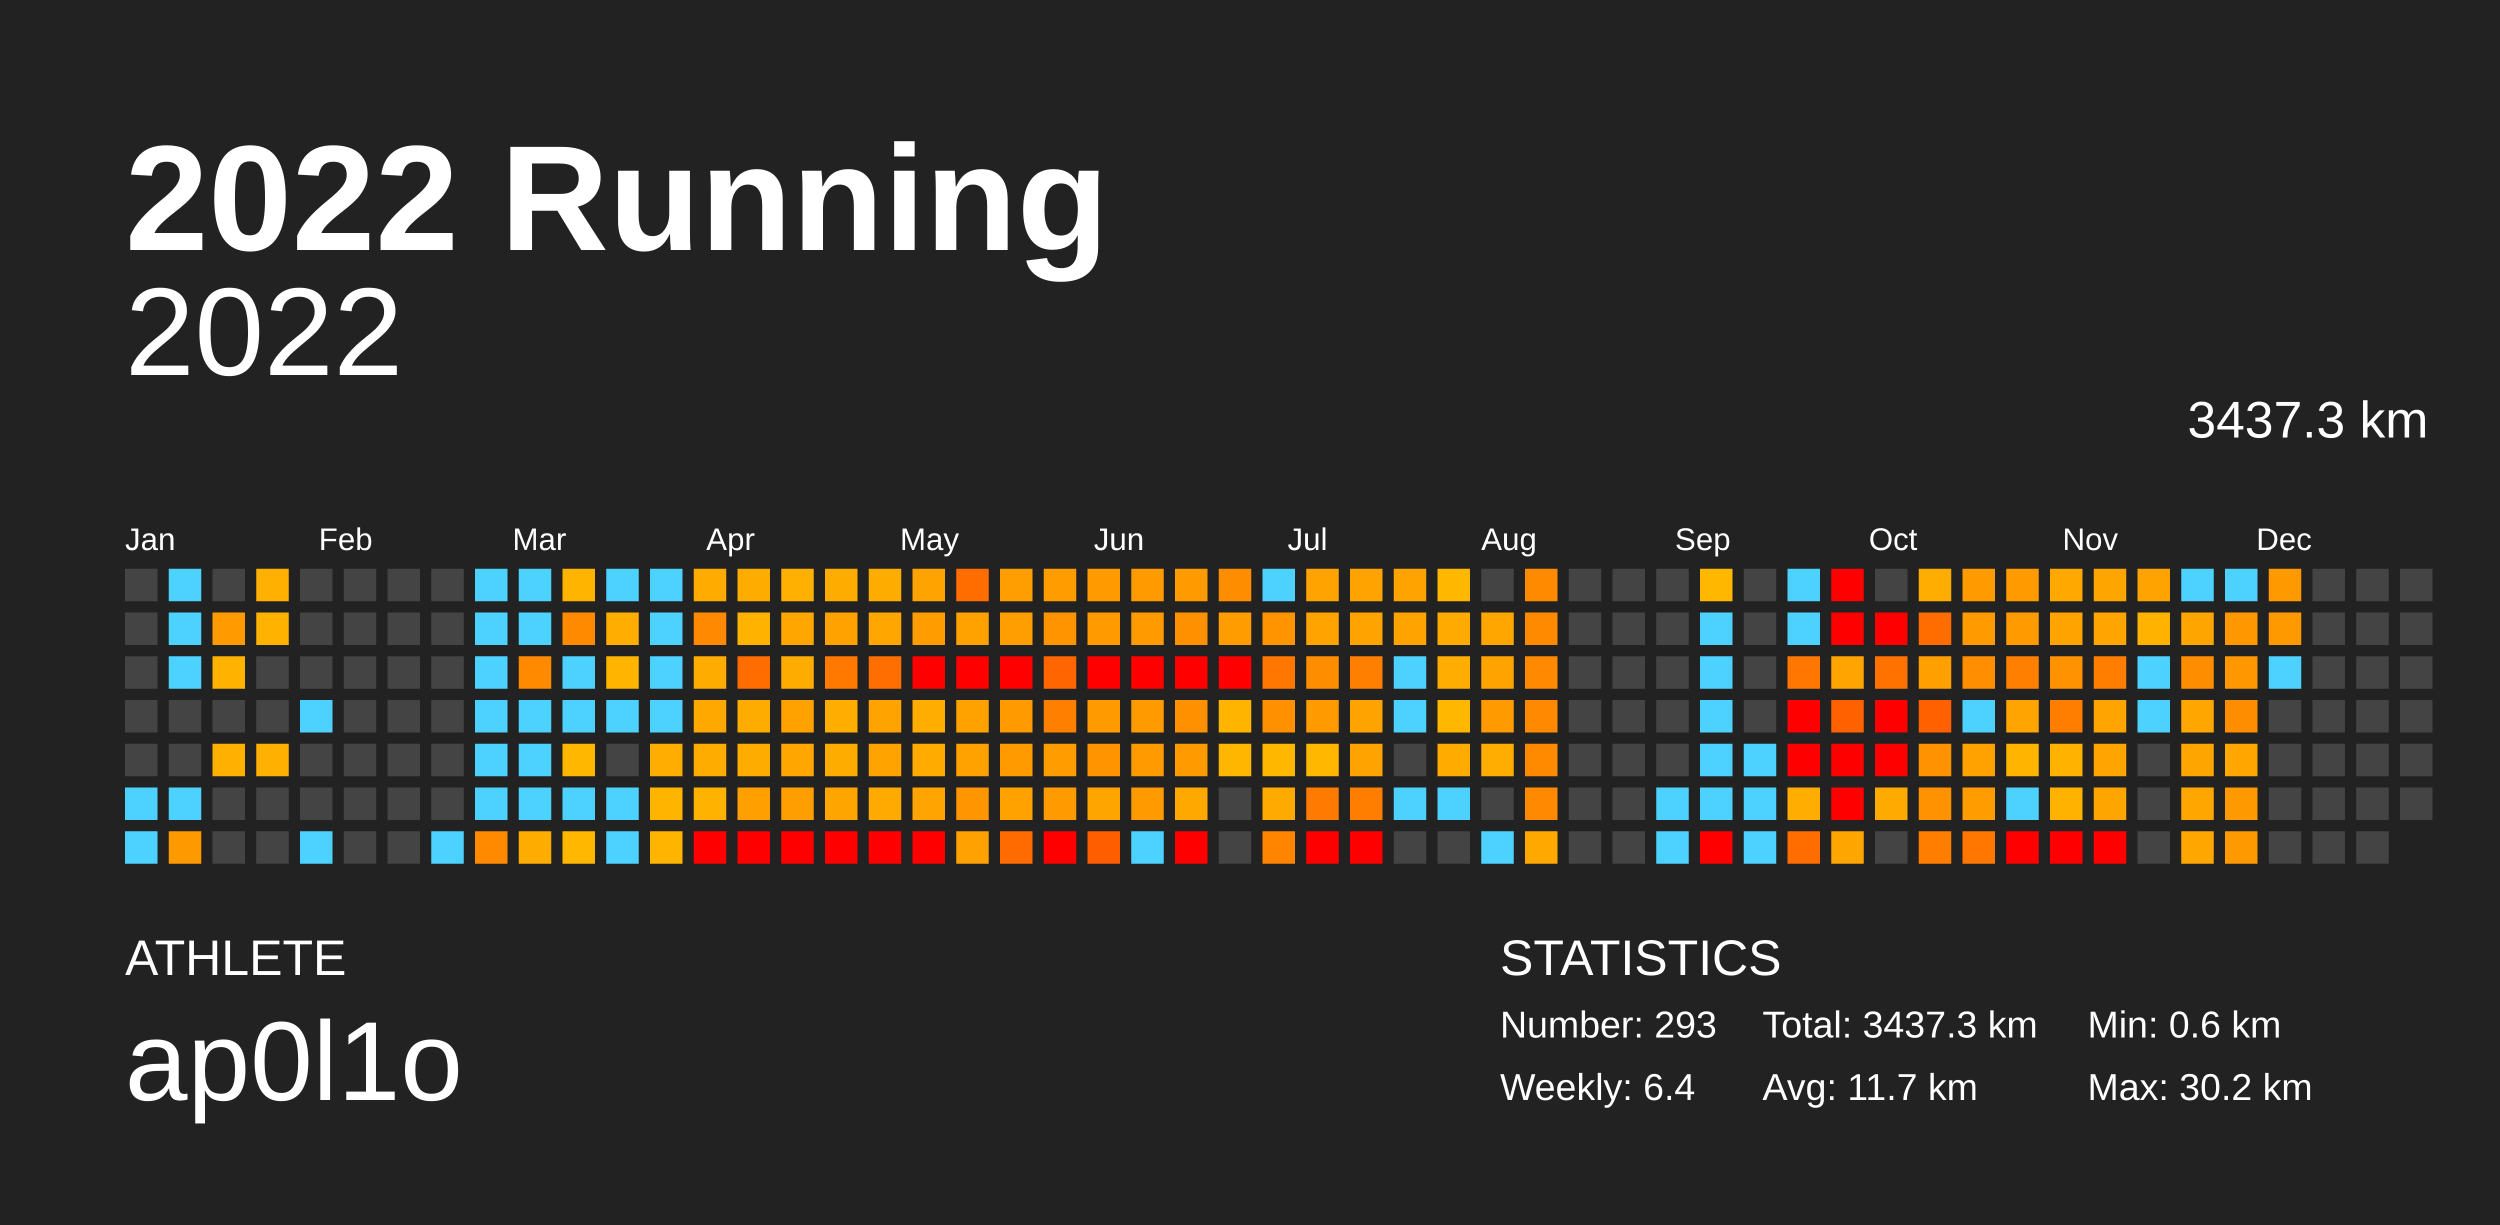
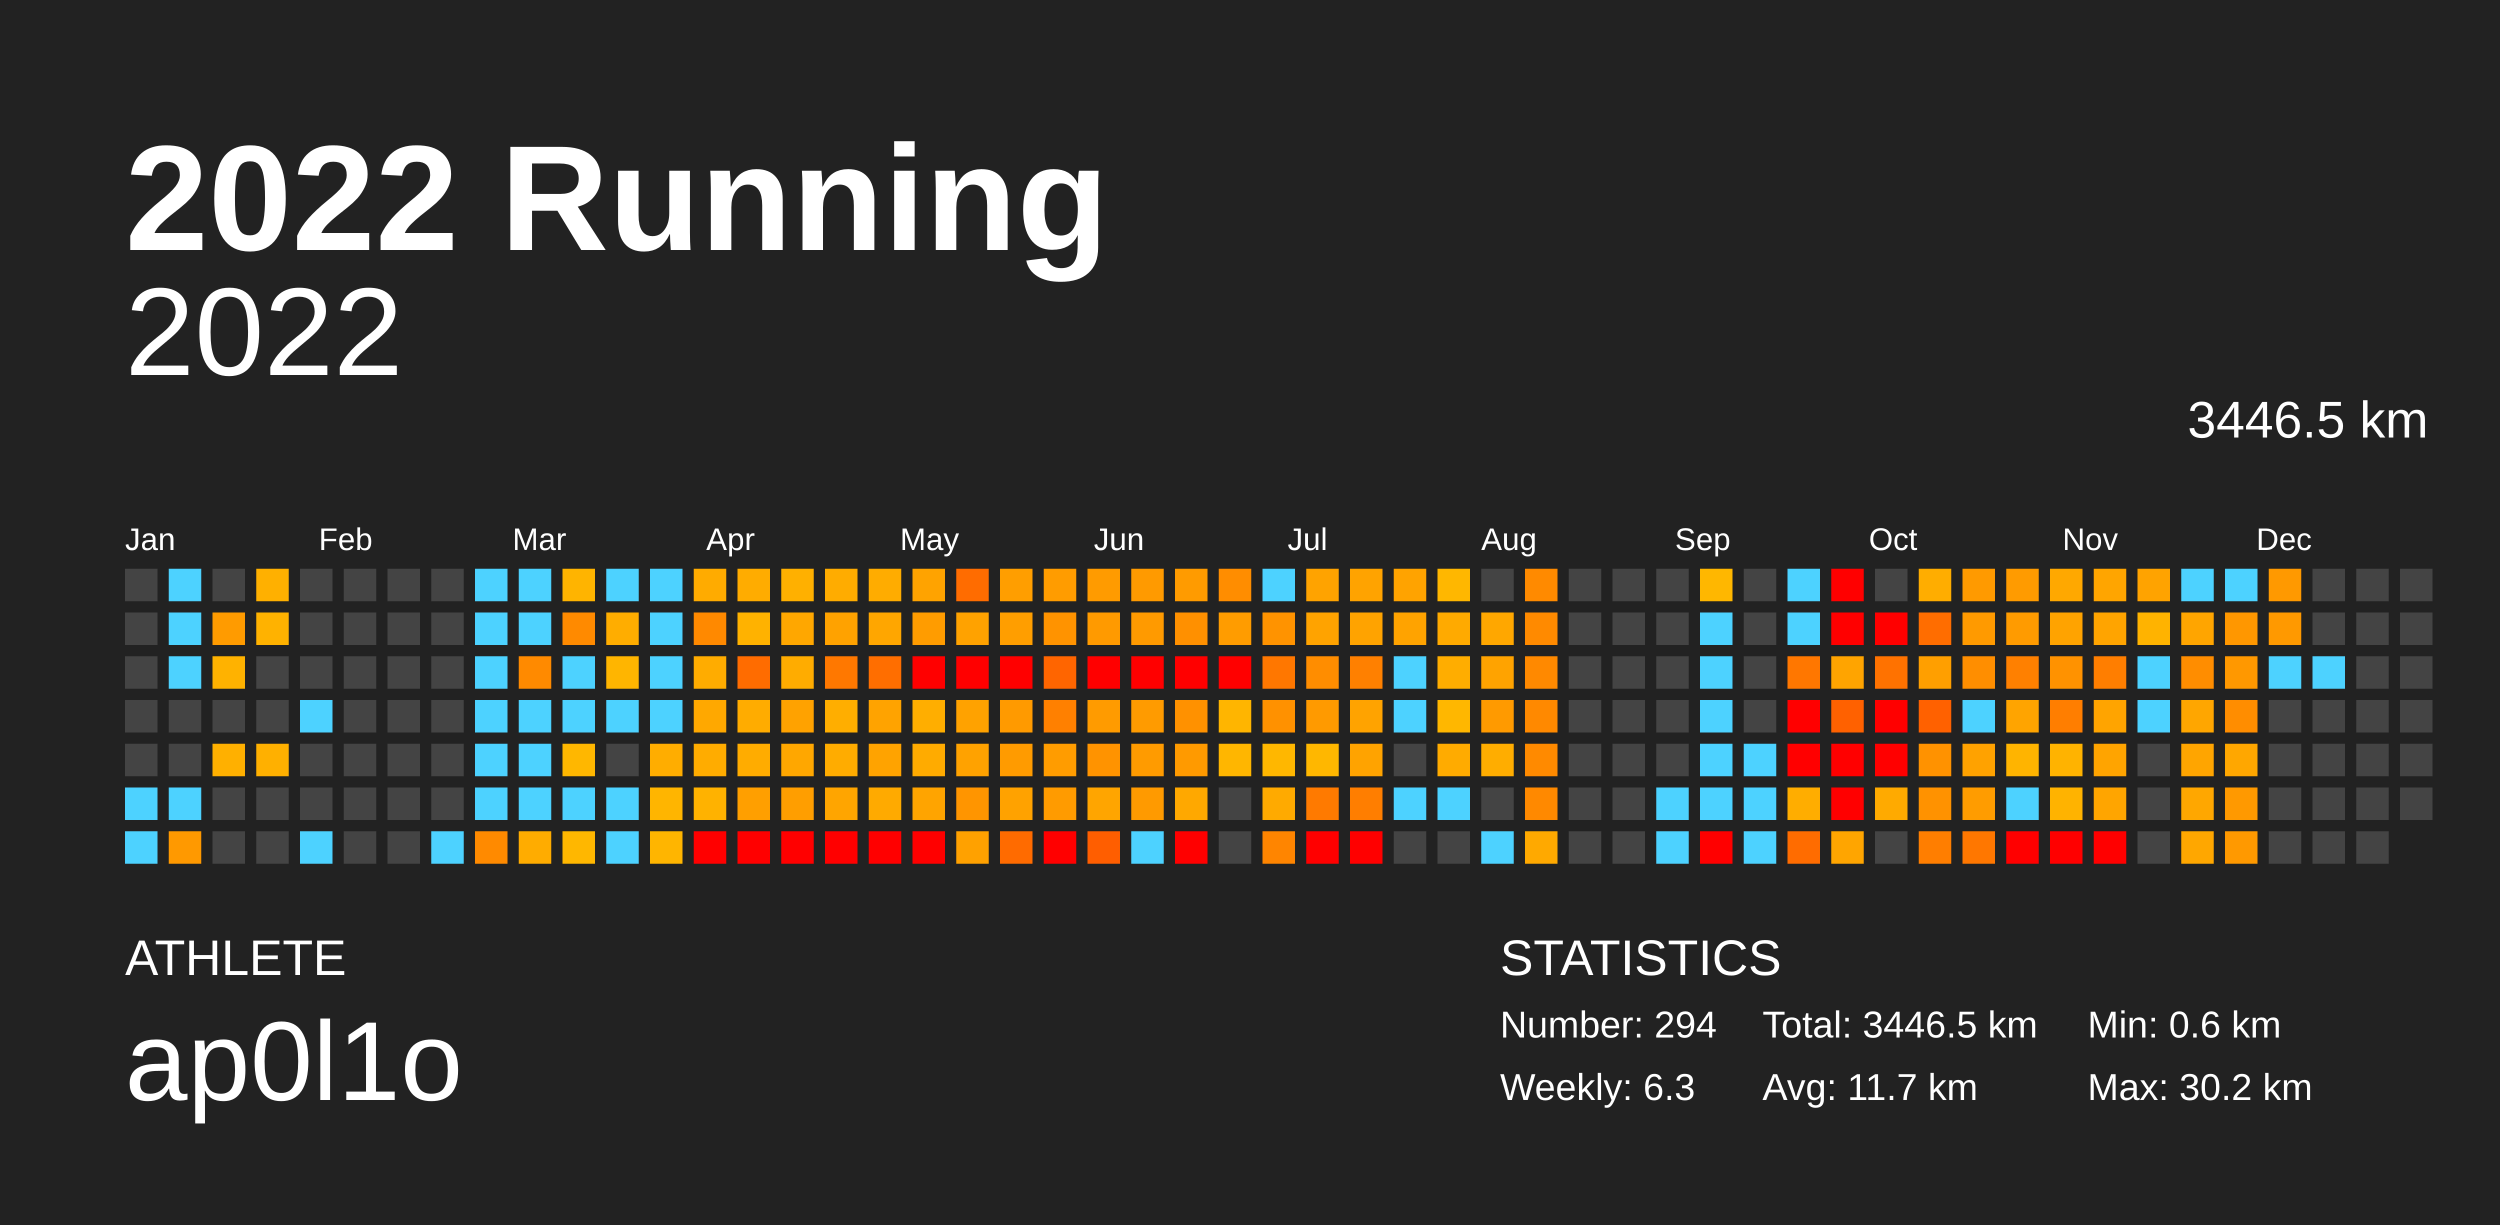
<svg xmlns="http://www.w3.org/2000/svg" baseProfile="full" height="98mm" version="1.1" viewBox="0,0,200,98" width="200mm">
  <defs />
  <rect fill="#222222" height="98" width="200" x="0" y="0" />
  <text fill="#FFFFFF" style="font-size:12px; font-family:Arial; font-weight:bold;" x="10" y="20">2022 Running</text>
  <text fill="#FFFFFF" style="font-size:4px; font-family:Arial" x="10" y="78">ATHLETE</text>
  <text fill="#FFFFFF" style="font-size:9px; font-family:Arial" x="10" y="88">ap0l1o</text>
  <text fill="#FFFFFF" style="font-size:4px; font-family:Arial" x="120" y="78">STATISTICS</text>
-   <text fill="#FFFFFF" style="font-size:3px; font-family:Arial" x="120" y="83">Number: 293</text>
-   <text fill="#FFFFFF" style="font-size:3px; font-family:Arial" x="120" y="88">Weekly: 6.4</text>
-   <text fill="#FFFFFF" style="font-size:3px; font-family:Arial" x="141" y="83">Total: 3437.3 km</text>
+   <text fill="#FFFFFF" style="font-size:3px; font-family:Arial" x="120" y="83">Number: 294</text>
+   <text fill="#FFFFFF" style="font-size:3px; font-family:Arial" x="120" y="88">Weekly: 6.3</text>
+   <text fill="#FFFFFF" style="font-size:3px; font-family:Arial" x="141" y="83">Total: 3446.5 km</text>
  <text fill="#FFFFFF" style="font-size:3px; font-family:Arial" x="141" y="88">Avg: 11.7 km</text>
  <text fill="#FFFFFF" style="font-size:3px; font-family:Arial" x="167" y="83">Min: 0.6 km</text>
  <text fill="#FFFFFF" style="font-size:3px; font-family:Arial" x="167" y="88">Max: 30.2 km</text>
  <text alignment-baseline="hanging" fill="#FFFFFF" style="font-size:10.0px; font-family:Arial;" x="10" y="30">2022</text>
-   <text alignment-baseline="hanging" fill="#FFFFFF" style="font-size:4.125px; font-family:Arial;" x="175" y="35">3437.3 km</text>
+   <text alignment-baseline="hanging" fill="#FFFFFF" style="font-size:4.125px; font-family:Arial;" x="175" y="35">3446.5 km</text>
  <text fill="#FFFFFF" style="font-size:2.5px; font-family:Arial" x="10.0" y="44">Jan</text>
  <text fill="#FFFFFF" style="font-size:2.5px; font-family:Arial" x="25.5" y="44">Feb</text>
  <text fill="#FFFFFF" style="font-size:2.5px; font-family:Arial" x="41.0" y="44">Mar</text>
  <text fill="#FFFFFF" style="font-size:2.5px; font-family:Arial" x="56.5" y="44">Apr</text>
  <text fill="#FFFFFF" style="font-size:2.5px; font-family:Arial" x="72.0" y="44">May</text>
  <text fill="#FFFFFF" style="font-size:2.5px; font-family:Arial" x="87.5" y="44">Jun</text>
  <text fill="#FFFFFF" style="font-size:2.5px; font-family:Arial" x="103.0" y="44">Jul</text>
  <text fill="#FFFFFF" style="font-size:2.5px; font-family:Arial" x="118.5" y="44">Aug</text>
  <text fill="#FFFFFF" style="font-size:2.5px; font-family:Arial" x="134.0" y="44">Sep</text>
  <text fill="#FFFFFF" style="font-size:2.5px; font-family:Arial" x="149.5" y="44">Oct</text>
  <text fill="#FFFFFF" style="font-size:2.5px; font-family:Arial" x="165.0" y="44">Nov</text>
  <text fill="#FFFFFF" style="font-size:2.5px; font-family:Arial" x="180.5" y="44">Dec</text>
  <rect fill="#444444" height="2.6" width="2.6" x="10.0" y="45.5" />
  <rect fill="#444444" height="2.6" width="2.6" x="10.0" y="49.0" />
  <rect fill="#444444" height="2.6" width="2.6" x="10.0" y="52.5" />
  <rect fill="#444444" height="2.6" width="2.6" x="10.0" y="56.0" />
  <rect fill="#444444" height="2.6" width="2.6" x="10.0" y="59.5" />
  <rect fill="#4dd2ff" height="2.6" width="2.6" x="10.0" y="63.0" />
  <rect fill="#4dd2ff" height="2.6" width="2.6" x="10.0" y="66.5" />
  <rect fill="#4dd2ff" height="2.6" width="2.6" x="13.5" y="45.5" />
  <rect fill="#4dd2ff" height="2.6" width="2.6" x="13.5" y="49.0" />
  <rect fill="#4dd2ff" height="2.6" width="2.6" x="13.5" y="52.5" />
  <rect fill="#444444" height="2.6" width="2.6" x="13.5" y="56.0" />
  <rect fill="#444444" height="2.6" width="2.6" x="13.5" y="59.5" />
  <rect fill="#4dd2ff" height="2.6" width="2.6" x="13.5" y="63.0" />
  <rect fill="#ff9900" height="2.6" width="2.6" x="13.5" y="66.5" />
  <rect fill="#444444" height="2.6" width="2.6" x="17.0" y="45.5" />
  <rect fill="#ff9b00" height="2.6" width="2.6" x="17.0" y="49.0" />
  <rect fill="#ffb200" height="2.6" width="2.6" x="17.0" y="52.5" />
  <rect fill="#444444" height="2.6" width="2.6" x="17.0" y="56.0" />
  <rect fill="#ffb000" height="2.6" width="2.6" x="17.0" y="59.5" />
  <rect fill="#444444" height="2.6" width="2.6" x="17.0" y="63.0" />
  <rect fill="#444444" height="2.6" width="2.6" x="17.0" y="66.5" />
  <rect fill="#ffb000" height="2.6" width="2.6" x="20.5" y="45.5" />
  <rect fill="#ffb200" height="2.6" width="2.6" x="20.5" y="49.0" />
  <rect fill="#444444" height="2.6" width="2.6" x="20.5" y="52.5" />
  <rect fill="#444444" height="2.6" width="2.6" x="20.5" y="56.0" />
  <rect fill="#ffb000" height="2.6" width="2.6" x="20.5" y="59.5" />
  <rect fill="#444444" height="2.6" width="2.6" x="20.5" y="63.0" />
  <rect fill="#444444" height="2.6" width="2.6" x="20.5" y="66.5" />
  <rect fill="#444444" height="2.6" width="2.6" x="24.0" y="45.5" />
  <rect fill="#444444" height="2.6" width="2.6" x="24.0" y="49.0" />
  <rect fill="#444444" height="2.6" width="2.6" x="24.0" y="52.5" />
  <rect fill="#4dd2ff" height="2.6" width="2.6" x="24.0" y="56.0" />
  <rect fill="#444444" height="2.6" width="2.6" x="24.0" y="59.5" />
  <rect fill="#444444" height="2.6" width="2.6" x="24.0" y="63.0" />
  <rect fill="#4dd2ff" height="2.6" width="2.6" x="24.0" y="66.5" />
  <rect fill="#444444" height="2.6" width="2.6" x="27.5" y="45.5" />
  <rect fill="#444444" height="2.6" width="2.6" x="27.5" y="49.0" />
  <rect fill="#444444" height="2.6" width="2.6" x="27.5" y="52.5" />
  <rect fill="#444444" height="2.6" width="2.6" x="27.5" y="56.0" />
  <rect fill="#444444" height="2.6" width="2.6" x="27.5" y="59.5" />
  <rect fill="#444444" height="2.6" width="2.6" x="27.5" y="63.0" />
  <rect fill="#444444" height="2.6" width="2.6" x="27.5" y="66.5" />
  <rect fill="#444444" height="2.6" width="2.6" x="31.0" y="45.5" />
  <rect fill="#444444" height="2.6" width="2.6" x="31.0" y="49.0" />
  <rect fill="#444444" height="2.6" width="2.6" x="31.0" y="52.5" />
  <rect fill="#444444" height="2.6" width="2.6" x="31.0" y="56.0" />
  <rect fill="#444444" height="2.6" width="2.6" x="31.0" y="59.5" />
  <rect fill="#444444" height="2.6" width="2.6" x="31.0" y="63.0" />
  <rect fill="#444444" height="2.6" width="2.6" x="31.0" y="66.5" />
  <rect fill="#444444" height="2.6" width="2.6" x="34.5" y="45.5" />
  <rect fill="#444444" height="2.6" width="2.6" x="34.5" y="49.0" />
  <rect fill="#444444" height="2.6" width="2.6" x="34.5" y="52.5" />
  <rect fill="#444444" height="2.6" width="2.6" x="34.5" y="56.0" />
  <rect fill="#444444" height="2.6" width="2.6" x="34.5" y="59.5" />
  <rect fill="#444444" height="2.6" width="2.6" x="34.5" y="63.0" />
  <rect fill="#4dd2ff" height="2.6" width="2.6" x="34.5" y="66.5" />
  <rect fill="#4dd2ff" height="2.6" width="2.6" x="38.0" y="45.5" />
  <rect fill="#4dd2ff" height="2.6" width="2.6" x="38.0" y="49.0" />
  <rect fill="#4dd2ff" height="2.6" width="2.6" x="38.0" y="52.5" />
  <rect fill="#4dd2ff" height="2.6" width="2.6" x="38.0" y="56.0" />
  <rect fill="#4dd2ff" height="2.6" width="2.6" x="38.0" y="59.5" />
  <rect fill="#4dd2ff" height="2.6" width="2.6" x="38.0" y="63.0" />
  <rect fill="#ff8a00" height="2.6" width="2.6" x="38.0" y="66.5" />
  <rect fill="#4dd2ff" height="2.6" width="2.6" x="41.5" y="45.5" />
  <rect fill="#4dd2ff" height="2.6" width="2.6" x="41.5" y="49.0" />
  <rect fill="#ff8a00" height="2.6" width="2.6" x="41.5" y="52.5" />
  <rect fill="#4dd2ff" height="2.6" width="2.6" x="41.5" y="56.0" />
  <rect fill="#4dd2ff" height="2.6" width="2.6" x="41.5" y="59.5" />
  <rect fill="#4dd2ff" height="2.6" width="2.6" x="41.5" y="63.0" />
  <rect fill="#ffac00" height="2.6" width="2.6" x="41.5" y="66.5" />
  <rect fill="#ffb400" height="2.6" width="2.6" x="45.0" y="45.5" />
  <rect fill="#ff8a00" height="2.6" width="2.6" x="45.0" y="49.0" />
  <rect fill="#4dd2ff" height="2.6" width="2.6" x="45.0" y="52.5" />
  <rect fill="#4dd2ff" height="2.6" width="2.6" x="45.0" y="56.0" />
  <rect fill="#ffb700" height="2.6" width="2.6" x="45.0" y="59.5" />
  <rect fill="#4dd2ff" height="2.6" width="2.6" x="45.0" y="63.0" />
  <rect fill="#ffb700" height="2.6" width="2.6" x="45.0" y="66.5" />
  <rect fill="#4dd2ff" height="2.6" width="2.6" x="48.5" y="45.5" />
  <rect fill="#ffad00" height="2.6" width="2.6" x="48.5" y="49.0" />
  <rect fill="#ffb500" height="2.6" width="2.6" x="48.5" y="52.5" />
  <rect fill="#4dd2ff" height="2.6" width="2.6" x="48.5" y="56.0" />
  <rect fill="#444444" height="2.6" width="2.6" x="48.5" y="59.5" />
  <rect fill="#4dd2ff" height="2.6" width="2.6" x="48.5" y="63.0" />
  <rect fill="#4dd2ff" height="2.6" width="2.6" x="48.5" y="66.5" />
  <rect fill="#4dd2ff" height="2.6" width="2.6" x="52.0" y="45.5" />
  <rect fill="#4dd2ff" height="2.6" width="2.6" x="52.0" y="49.0" />
  <rect fill="#4dd2ff" height="2.6" width="2.6" x="52.0" y="52.5" />
  <rect fill="#4dd2ff" height="2.6" width="2.6" x="52.0" y="56.0" />
  <rect fill="#ffad00" height="2.6" width="2.6" x="52.0" y="59.5" />
  <rect fill="#ffb500" height="2.6" width="2.6" x="52.0" y="63.0" />
  <rect fill="#ffb500" height="2.6" width="2.6" x="52.0" y="66.5" />
  <rect fill="#ffab00" height="2.6" width="2.6" x="55.5" y="45.5" />
  <rect fill="#ff8900" height="2.6" width="2.6" x="55.5" y="49.0" />
  <rect fill="#ffac00" height="2.6" width="2.6" x="55.5" y="52.5" />
  <rect fill="#ffa800" height="2.6" width="2.6" x="55.5" y="56.0" />
  <rect fill="#ffac00" height="2.6" width="2.6" x="55.5" y="59.5" />
  <rect fill="#ffb200" height="2.6" width="2.6" x="55.5" y="63.0" />
  <rect fill="red" height="2.6" width="2.6" x="55.5" y="66.5" />
  <rect fill="#ffac00" height="2.6" width="2.6" x="59.0" y="45.5" />
  <rect fill="#ffb200" height="2.6" width="2.6" x="59.0" y="49.0" />
  <rect fill="#ff6c00" height="2.6" width="2.6" x="59.0" y="52.5" />
  <rect fill="#ffac00" height="2.6" width="2.6" x="59.0" y="56.0" />
  <rect fill="#ffac00" height="2.6" width="2.6" x="59.0" y="59.5" />
  <rect fill="#ff9f00" height="2.6" width="2.6" x="59.0" y="63.0" />
  <rect fill="red" height="2.6" width="2.6" x="59.0" y="66.5" />
  <rect fill="#ffb000" height="2.6" width="2.6" x="62.5" y="45.5" />
  <rect fill="#ffa700" height="2.6" width="2.6" x="62.5" y="49.0" />
  <rect fill="#ffac00" height="2.6" width="2.6" x="62.5" y="52.5" />
  <rect fill="#ffa200" height="2.6" width="2.6" x="62.5" y="56.0" />
  <rect fill="#ffa700" height="2.6" width="2.6" x="62.5" y="59.5" />
  <rect fill="#ff9e00" height="2.6" width="2.6" x="62.5" y="63.0" />
  <rect fill="red" height="2.6" width="2.6" x="62.5" y="66.5" />
  <rect fill="#ffac00" height="2.6" width="2.6" x="66.0" y="45.5" />
  <rect fill="#ffa200" height="2.6" width="2.6" x="66.0" y="49.0" />
  <rect fill="#ff7800" height="2.6" width="2.6" x="66.0" y="52.5" />
  <rect fill="#ffae00" height="2.6" width="2.6" x="66.0" y="56.0" />
  <rect fill="#ffac00" height="2.6" width="2.6" x="66.0" y="59.5" />
  <rect fill="#ffa500" height="2.6" width="2.6" x="66.0" y="63.0" />
  <rect fill="red" height="2.6" width="2.6" x="66.0" y="66.5" />
  <rect fill="#ffac00" height="2.6" width="2.6" x="69.5" y="45.5" />
  <rect fill="#ffa600" height="2.6" width="2.6" x="69.5" y="49.0" />
  <rect fill="#ff6e00" height="2.6" width="2.6" x="69.5" y="52.5" />
  <rect fill="#ffa300" height="2.6" width="2.6" x="69.5" y="56.0" />
  <rect fill="#ffa300" height="2.6" width="2.6" x="69.5" y="59.5" />
  <rect fill="#ffaa00" height="2.6" width="2.6" x="69.5" y="63.0" />
  <rect fill="red" height="2.6" width="2.6" x="69.5" y="66.5" />
  <rect fill="#ffa300" height="2.6" width="2.6" x="73.0" y="45.5" />
  <rect fill="#ff9c00" height="2.6" width="2.6" x="73.0" y="49.0" />
  <rect fill="red" height="2.6" width="2.6" x="73.0" y="52.5" />
  <rect fill="#ffae00" height="2.6" width="2.6" x="73.0" y="56.0" />
  <rect fill="#ffab00" height="2.6" width="2.6" x="73.0" y="59.5" />
  <rect fill="#ffa400" height="2.6" width="2.6" x="73.0" y="63.0" />
  <rect fill="red" height="2.6" width="2.6" x="73.0" y="66.5" />
  <rect fill="#ff6c00" height="2.6" width="2.6" x="76.5" y="45.5" />
  <rect fill="#ffa200" height="2.6" width="2.6" x="76.5" y="49.0" />
  <rect fill="red" height="2.6" width="2.6" x="76.5" y="52.5" />
  <rect fill="#ffa200" height="2.6" width="2.6" x="76.5" y="56.0" />
  <rect fill="#ffa200" height="2.6" width="2.6" x="76.5" y="59.5" />
  <rect fill="#ff9500" height="2.6" width="2.6" x="76.5" y="63.0" />
  <rect fill="#ffa100" height="2.6" width="2.6" x="76.5" y="66.5" />
  <rect fill="#ff9e00" height="2.6" width="2.6" x="80.0" y="45.5" />
  <rect fill="#ff9e00" height="2.6" width="2.6" x="80.0" y="49.0" />
  <rect fill="red" height="2.6" width="2.6" x="80.0" y="52.5" />
  <rect fill="#ff9a00" height="2.6" width="2.6" x="80.0" y="56.0" />
  <rect fill="#ff9b00" height="2.6" width="2.6" x="80.0" y="59.5" />
  <rect fill="#ffa200" height="2.6" width="2.6" x="80.0" y="63.0" />
  <rect fill="#ff6b00" height="2.6" width="2.6" x="80.0" y="66.5" />
  <rect fill="#ff9c00" height="2.6" width="2.6" x="83.5" y="45.5" />
  <rect fill="#ff9300" height="2.6" width="2.6" x="83.5" y="49.0" />
  <rect fill="#ff6500" height="2.6" width="2.6" x="83.5" y="52.5" />
  <rect fill="#ff8000" height="2.6" width="2.6" x="83.5" y="56.0" />
  <rect fill="#ff9c00" height="2.6" width="2.6" x="83.5" y="59.5" />
  <rect fill="#ff9b00" height="2.6" width="2.6" x="83.5" y="63.0" />
  <rect fill="red" height="2.6" width="2.6" x="83.5" y="66.5" />
  <rect fill="#ff9b00" height="2.6" width="2.6" x="87.0" y="45.5" />
  <rect fill="#ff9a00" height="2.6" width="2.6" x="87.0" y="49.0" />
  <rect fill="red" height="2.6" width="2.6" x="87.0" y="52.5" />
  <rect fill="#ff9b00" height="2.6" width="2.6" x="87.0" y="56.0" />
  <rect fill="#ff9300" height="2.6" width="2.6" x="87.0" y="59.5" />
  <rect fill="#ffa500" height="2.6" width="2.6" x="87.0" y="63.0" />
  <rect fill="#ff5e00" height="2.6" width="2.6" x="87.0" y="66.5" />
  <rect fill="#ff9a00" height="2.6" width="2.6" x="90.5" y="45.5" />
  <rect fill="#ff9a00" height="2.6" width="2.6" x="90.5" y="49.0" />
  <rect fill="red" height="2.6" width="2.6" x="90.5" y="52.5" />
  <rect fill="#ff9b00" height="2.6" width="2.6" x="90.5" y="56.0" />
  <rect fill="#ff9b00" height="2.6" width="2.6" x="90.5" y="59.5" />
  <rect fill="#ff9a00" height="2.6" width="2.6" x="90.5" y="63.0" />
  <rect fill="#4dd2ff" height="2.6" width="2.6" x="90.5" y="66.5" />
  <rect fill="#ff9b00" height="2.6" width="2.6" x="94.0" y="45.5" />
  <rect fill="#ff9000" height="2.6" width="2.6" x="94.0" y="49.0" />
  <rect fill="red" height="2.6" width="2.6" x="94.0" y="52.5" />
  <rect fill="#ff9100" height="2.6" width="2.6" x="94.0" y="56.0" />
  <rect fill="#ff9a00" height="2.6" width="2.6" x="94.0" y="59.5" />
  <rect fill="#ffa800" height="2.6" width="2.6" x="94.0" y="63.0" />
  <rect fill="red" height="2.6" width="2.6" x="94.0" y="66.5" />
  <rect fill="#ff8d00" height="2.6" width="2.6" x="97.5" y="45.5" />
  <rect fill="#ff9c00" height="2.6" width="2.6" x="97.5" y="49.0" />
  <rect fill="red" height="2.6" width="2.6" x="97.5" y="52.5" />
  <rect fill="#ffb500" height="2.6" width="2.6" x="97.5" y="56.0" />
  <rect fill="#ffb600" height="2.6" width="2.6" x="97.5" y="59.5" />
  <rect fill="#444444" height="2.6" width="2.6" x="97.5" y="63.0" />
  <rect fill="#444444" height="2.6" width="2.6" x="97.5" y="66.5" />
  <rect fill="#4dd2ff" height="2.6" width="2.6" x="101.0" y="45.5" />
  <rect fill="#ff9300" height="2.6" width="2.6" x="101.0" y="49.0" />
  <rect fill="#ff7700" height="2.6" width="2.6" x="101.0" y="52.5" />
  <rect fill="#ff9100" height="2.6" width="2.6" x="101.0" y="56.0" />
  <rect fill="#ffb700" height="2.6" width="2.6" x="101.0" y="59.5" />
  <rect fill="#ffaa00" height="2.6" width="2.6" x="101.0" y="63.0" />
  <rect fill="#ff8500" height="2.6" width="2.6" x="101.0" y="66.5" />
  <rect fill="#ffa300" height="2.6" width="2.6" x="104.5" y="45.5" />
  <rect fill="#ffa300" height="2.6" width="2.6" x="104.5" y="49.0" />
  <rect fill="#ff8d00" height="2.6" width="2.6" x="104.5" y="52.5" />
  <rect fill="#ff9a00" height="2.6" width="2.6" x="104.5" y="56.0" />
  <rect fill="#ffb700" height="2.6" width="2.6" x="104.5" y="59.5" />
  <rect fill="#ff7a00" height="2.6" width="2.6" x="104.5" y="63.0" />
  <rect fill="red" height="2.6" width="2.6" x="104.5" y="66.5" />
  <rect fill="#ffa300" height="2.6" width="2.6" x="108.0" y="45.5" />
  <rect fill="#ffa300" height="2.6" width="2.6" x="108.0" y="49.0" />
  <rect fill="#ff8000" height="2.6" width="2.6" x="108.0" y="52.5" />
  <rect fill="#ffa300" height="2.6" width="2.6" x="108.0" y="56.0" />
  <rect fill="#ffa300" height="2.6" width="2.6" x="108.0" y="59.5" />
  <rect fill="#ff7e00" height="2.6" width="2.6" x="108.0" y="63.0" />
  <rect fill="red" height="2.6" width="2.6" x="108.0" y="66.5" />
  <rect fill="#ffa300" height="2.6" width="2.6" x="111.5" y="45.5" />
  <rect fill="#ffa300" height="2.6" width="2.6" x="111.5" y="49.0" />
  <rect fill="#4dd2ff" height="2.6" width="2.6" x="111.5" y="52.5" />
  <rect fill="#4dd2ff" height="2.6" width="2.6" x="111.5" y="56.0" />
  <rect fill="#444444" height="2.6" width="2.6" x="111.5" y="59.5" />
  <rect fill="#4dd2ff" height="2.6" width="2.6" x="111.5" y="63.0" />
  <rect fill="#444444" height="2.6" width="2.6" x="111.5" y="66.5" />
  <rect fill="#ffb700" height="2.6" width="2.6" x="115.0" y="45.5" />
  <rect fill="#ffaa00" height="2.6" width="2.6" x="115.0" y="49.0" />
  <rect fill="#ffad00" height="2.6" width="2.6" x="115.0" y="52.5" />
  <rect fill="#ffb700" height="2.6" width="2.6" x="115.0" y="56.0" />
  <rect fill="#ffab00" height="2.6" width="2.6" x="115.0" y="59.5" />
  <rect fill="#4dd2ff" height="2.6" width="2.6" x="115.0" y="63.0" />
  <rect fill="#444444" height="2.6" width="2.6" x="115.0" y="66.5" />
  <rect fill="#444444" height="2.6" width="2.6" x="118.5" y="45.5" />
  <rect fill="#ffa700" height="2.6" width="2.6" x="118.5" y="49.0" />
  <rect fill="#ffa300" height="2.6" width="2.6" x="118.5" y="52.5" />
  <rect fill="#ff9a00" height="2.6" width="2.6" x="118.5" y="56.0" />
  <rect fill="#ffad00" height="2.6" width="2.6" x="118.5" y="59.5" />
  <rect fill="#444444" height="2.6" width="2.6" x="118.5" y="63.0" />
  <rect fill="#4dd2ff" height="2.6" width="2.6" x="118.5" y="66.5" />
  <rect fill="#ff8a00" height="2.6" width="2.6" x="122.0" y="45.5" />
  <rect fill="#ff8a00" height="2.6" width="2.6" x="122.0" y="49.0" />
  <rect fill="#ff8900" height="2.6" width="2.6" x="122.0" y="52.5" />
  <rect fill="#ff8900" height="2.6" width="2.6" x="122.0" y="56.0" />
  <rect fill="#ff8a00" height="2.6" width="2.6" x="122.0" y="59.5" />
  <rect fill="#ff8900" height="2.6" width="2.6" x="122.0" y="63.0" />
  <rect fill="#ffa900" height="2.6" width="2.6" x="122.0" y="66.5" />
  <rect fill="#444444" height="2.6" width="2.6" x="125.5" y="45.5" />
  <rect fill="#444444" height="2.6" width="2.6" x="125.5" y="49.0" />
  <rect fill="#444444" height="2.6" width="2.6" x="125.5" y="52.5" />
  <rect fill="#444444" height="2.6" width="2.6" x="125.5" y="56.0" />
  <rect fill="#444444" height="2.6" width="2.6" x="125.5" y="59.5" />
  <rect fill="#444444" height="2.6" width="2.6" x="125.5" y="63.0" />
  <rect fill="#444444" height="2.6" width="2.6" x="125.5" y="66.5" />
  <rect fill="#444444" height="2.6" width="2.6" x="129.0" y="45.5" />
  <rect fill="#444444" height="2.6" width="2.6" x="129.0" y="49.0" />
  <rect fill="#444444" height="2.6" width="2.6" x="129.0" y="52.5" />
  <rect fill="#444444" height="2.6" width="2.6" x="129.0" y="56.0" />
  <rect fill="#444444" height="2.6" width="2.6" x="129.0" y="59.5" />
  <rect fill="#444444" height="2.6" width="2.6" x="129.0" y="63.0" />
  <rect fill="#444444" height="2.6" width="2.6" x="129.0" y="66.5" />
  <rect fill="#444444" height="2.6" width="2.6" x="132.5" y="45.5" />
  <rect fill="#444444" height="2.6" width="2.6" x="132.5" y="49.0" />
  <rect fill="#444444" height="2.6" width="2.6" x="132.5" y="52.5" />
  <rect fill="#444444" height="2.6" width="2.6" x="132.5" y="56.0" />
  <rect fill="#444444" height="2.6" width="2.6" x="132.5" y="59.5" />
  <rect fill="#4dd2ff" height="2.6" width="2.6" x="132.5" y="63.0" />
  <rect fill="#4dd2ff" height="2.6" width="2.6" x="132.5" y="66.5" />
  <rect fill="#ffb700" height="2.6" width="2.6" x="136.0" y="45.5" />
  <rect fill="#4dd2ff" height="2.6" width="2.6" x="136.0" y="49.0" />
  <rect fill="#4dd2ff" height="2.6" width="2.6" x="136.0" y="52.5" />
  <rect fill="#4dd2ff" height="2.6" width="2.6" x="136.0" y="56.0" />
  <rect fill="#4dd2ff" height="2.6" width="2.6" x="136.0" y="59.5" />
  <rect fill="#4dd2ff" height="2.6" width="2.6" x="136.0" y="63.0" />
  <rect fill="red" height="2.6" width="2.6" x="136.0" y="66.5" />
  <rect fill="#444444" height="2.6" width="2.6" x="139.5" y="45.5" />
  <rect fill="#444444" height="2.6" width="2.6" x="139.5" y="49.0" />
  <rect fill="#444444" height="2.6" width="2.6" x="139.5" y="52.5" />
  <rect fill="#444444" height="2.6" width="2.6" x="139.5" y="56.0" />
  <rect fill="#4dd2ff" height="2.6" width="2.6" x="139.5" y="59.5" />
  <rect fill="#4dd2ff" height="2.6" width="2.6" x="139.5" y="63.0" />
  <rect fill="#4dd2ff" height="2.6" width="2.6" x="139.5" y="66.5" />
  <rect fill="#4dd2ff" height="2.6" width="2.6" x="143.0" y="45.5" />
  <rect fill="#4dd2ff" height="2.6" width="2.6" x="143.0" y="49.0" />
  <rect fill="#ff7700" height="2.6" width="2.6" x="143.0" y="52.5" />
  <rect fill="red" height="2.6" width="2.6" x="143.0" y="56.0" />
  <rect fill="red" height="2.6" width="2.6" x="143.0" y="59.5" />
  <rect fill="#ffad00" height="2.6" width="2.6" x="143.0" y="63.0" />
  <rect fill="#ff6c00" height="2.6" width="2.6" x="143.0" y="66.5" />
  <rect fill="red" height="2.6" width="2.6" x="146.5" y="45.5" />
  <rect fill="red" height="2.6" width="2.6" x="146.5" y="49.0" />
  <rect fill="#ffa400" height="2.6" width="2.6" x="146.5" y="52.5" />
  <rect fill="#ff6100" height="2.6" width="2.6" x="146.5" y="56.0" />
  <rect fill="red" height="2.6" width="2.6" x="146.5" y="59.5" />
  <rect fill="red" height="2.6" width="2.6" x="146.5" y="63.0" />
  <rect fill="#ffa500" height="2.6" width="2.6" x="146.5" y="66.5" />
  <rect fill="#444444" height="2.6" width="2.6" x="150.0" y="45.5" />
  <rect fill="red" height="2.6" width="2.6" x="150.0" y="49.0" />
  <rect fill="#ff7200" height="2.6" width="2.6" x="150.0" y="52.5" />
  <rect fill="red" height="2.6" width="2.6" x="150.0" y="56.0" />
  <rect fill="red" height="2.6" width="2.6" x="150.0" y="59.5" />
  <rect fill="#ffaa00" height="2.6" width="2.6" x="150.0" y="63.0" />
  <rect fill="#444444" height="2.6" width="2.6" x="150.0" y="66.5" />
  <rect fill="#ffad00" height="2.6" width="2.6" x="153.5" y="45.5" />
  <rect fill="#ff6d00" height="2.6" width="2.6" x="153.5" y="49.0" />
  <rect fill="#ff9f00" height="2.6" width="2.6" x="153.5" y="52.5" />
  <rect fill="#ff6100" height="2.6" width="2.6" x="153.5" y="56.0" />
  <rect fill="#ff9200" height="2.6" width="2.6" x="153.5" y="59.5" />
  <rect fill="#ff9200" height="2.6" width="2.6" x="153.5" y="63.0" />
  <rect fill="#ff7e00" height="2.6" width="2.6" x="153.5" y="66.5" />
  <rect fill="#ff9a00" height="2.6" width="2.6" x="157.0" y="45.5" />
  <rect fill="#ff9a00" height="2.6" width="2.6" x="157.0" y="49.0" />
  <rect fill="#ff8e00" height="2.6" width="2.6" x="157.0" y="52.5" />
  <rect fill="#4dd2ff" height="2.6" width="2.6" x="157.0" y="56.0" />
  <rect fill="#ffa200" height="2.6" width="2.6" x="157.0" y="59.5" />
  <rect fill="#ff9c00" height="2.6" width="2.6" x="157.0" y="63.0" />
  <rect fill="#ff7700" height="2.6" width="2.6" x="157.0" y="66.5" />
  <rect fill="#ff9b00" height="2.6" width="2.6" x="160.5" y="45.5" />
  <rect fill="#ff9b00" height="2.6" width="2.6" x="160.5" y="49.0" />
  <rect fill="#ff8000" height="2.6" width="2.6" x="160.5" y="52.5" />
  <rect fill="#ffa400" height="2.6" width="2.6" x="160.5" y="56.0" />
  <rect fill="#ffb400" height="2.6" width="2.6" x="160.5" y="59.5" />
  <rect fill="#4dd2ff" height="2.6" width="2.6" x="160.5" y="63.0" />
  <rect fill="red" height="2.6" width="2.6" x="160.5" y="66.5" />
  <rect fill="#ffa800" height="2.6" width="2.6" x="164.0" y="45.5" />
  <rect fill="#ffa300" height="2.6" width="2.6" x="164.0" y="49.0" />
  <rect fill="#ff9200" height="2.6" width="2.6" x="164.0" y="52.5" />
  <rect fill="#ff7e00" height="2.6" width="2.6" x="164.0" y="56.0" />
  <rect fill="#ffb300" height="2.6" width="2.6" x="164.0" y="59.5" />
  <rect fill="#ffb300" height="2.6" width="2.6" x="164.0" y="63.0" />
  <rect fill="red" height="2.6" width="2.6" x="164.0" y="66.5" />
  <rect fill="#ffa500" height="2.6" width="2.6" x="167.5" y="45.5" />
  <rect fill="#ffa400" height="2.6" width="2.6" x="167.5" y="49.0" />
  <rect fill="#ff7e00" height="2.6" width="2.6" x="167.5" y="52.5" />
  <rect fill="#ffa400" height="2.6" width="2.6" x="167.5" y="56.0" />
  <rect fill="#ffa400" height="2.6" width="2.6" x="167.5" y="59.5" />
  <rect fill="#ffa500" height="2.6" width="2.6" x="167.5" y="63.0" />
  <rect fill="red" height="2.6" width="2.6" x="167.5" y="66.5" />
  <rect fill="#ffa300" height="2.6" width="2.6" x="171.0" y="45.5" />
  <rect fill="#ffb300" height="2.6" width="2.6" x="171.0" y="49.0" />
  <rect fill="#4dd2ff" height="2.6" width="2.6" x="171.0" y="52.5" />
  <rect fill="#4dd2ff" height="2.6" width="2.6" x="171.0" y="56.0" />
  <rect fill="#444444" height="2.6" width="2.6" x="171.0" y="59.5" />
  <rect fill="#444444" height="2.6" width="2.6" x="171.0" y="63.0" />
  <rect fill="#444444" height="2.6" width="2.6" x="171.0" y="66.5" />
  <rect fill="#4dd2ff" height="2.6" width="2.6" x="174.5" y="45.5" />
  <rect fill="#ffa500" height="2.6" width="2.6" x="174.5" y="49.0" />
  <rect fill="#ff8d00" height="2.6" width="2.6" x="174.5" y="52.5" />
  <rect fill="#ffa600" height="2.6" width="2.6" x="174.5" y="56.0" />
  <rect fill="#ffa500" height="2.6" width="2.6" x="174.5" y="59.5" />
  <rect fill="#ffa700" height="2.6" width="2.6" x="174.5" y="63.0" />
  <rect fill="#ffa700" height="2.6" width="2.6" x="174.5" y="66.5" />
  <rect fill="#4dd2ff" height="2.6" width="2.6" x="178.0" y="45.5" />
  <rect fill="#ff9700" height="2.6" width="2.6" x="178.0" y="49.0" />
  <rect fill="#ff9800" height="2.6" width="2.6" x="178.0" y="52.5" />
  <rect fill="#ff8d00" height="2.6" width="2.6" x="178.0" y="56.0" />
  <rect fill="#ffa700" height="2.6" width="2.6" x="178.0" y="59.5" />
  <rect fill="#ff9900" height="2.6" width="2.6" x="178.0" y="63.0" />
  <rect fill="#ff9900" height="2.6" width="2.6" x="178.0" y="66.5" />
  <rect fill="#ff9900" height="2.6" width="2.6" x="181.5" y="45.5" />
  <rect fill="#ff9900" height="2.6" width="2.6" x="181.5" y="49.0" />
  <rect fill="#4dd2ff" height="2.6" width="2.6" x="181.5" y="52.5" />
  <rect fill="#444444" height="2.6" width="2.6" x="181.5" y="56.0" />
  <rect fill="#444444" height="2.6" width="2.6" x="181.5" y="59.5" />
  <rect fill="#444444" height="2.6" width="2.6" x="181.5" y="63.0" />
  <rect fill="#444444" height="2.6" width="2.6" x="181.5" y="66.5" />
  <rect fill="#444444" height="2.6" width="2.6" x="185.0" y="45.5" />
  <rect fill="#444444" height="2.6" width="2.6" x="185.0" y="49.0" />
-   <rect fill="#444444" height="2.6" width="2.6" x="185.0" y="52.5" />
+   <rect fill="#4dd2ff" height="2.6" width="2.6" x="185.0" y="52.5" />
  <rect fill="#444444" height="2.6" width="2.6" x="185.0" y="56.0" />
  <rect fill="#444444" height="2.6" width="2.6" x="185.0" y="59.5" />
  <rect fill="#444444" height="2.6" width="2.6" x="185.0" y="63.0" />
  <rect fill="#444444" height="2.6" width="2.6" x="185.0" y="66.5" />
  <rect fill="#444444" height="2.6" width="2.6" x="188.5" y="45.5" />
  <rect fill="#444444" height="2.6" width="2.6" x="188.5" y="49.0" />
  <rect fill="#444444" height="2.6" width="2.6" x="188.5" y="52.5" />
  <rect fill="#444444" height="2.6" width="2.6" x="188.5" y="56.0" />
  <rect fill="#444444" height="2.6" width="2.6" x="188.5" y="59.5" />
  <rect fill="#444444" height="2.6" width="2.6" x="188.5" y="63.0" />
  <rect fill="#444444" height="2.6" width="2.6" x="188.5" y="66.5" />
  <rect fill="#444444" height="2.6" width="2.6" x="192.0" y="45.5" />
  <rect fill="#444444" height="2.6" width="2.6" x="192.0" y="49.0" />
  <rect fill="#444444" height="2.6" width="2.6" x="192.0" y="52.5" />
  <rect fill="#444444" height="2.6" width="2.6" x="192.0" y="56.0" />
  <rect fill="#444444" height="2.6" width="2.6" x="192.0" y="59.5" />
  <rect fill="#444444" height="2.6" width="2.6" x="192.0" y="63.0" />
</svg>
